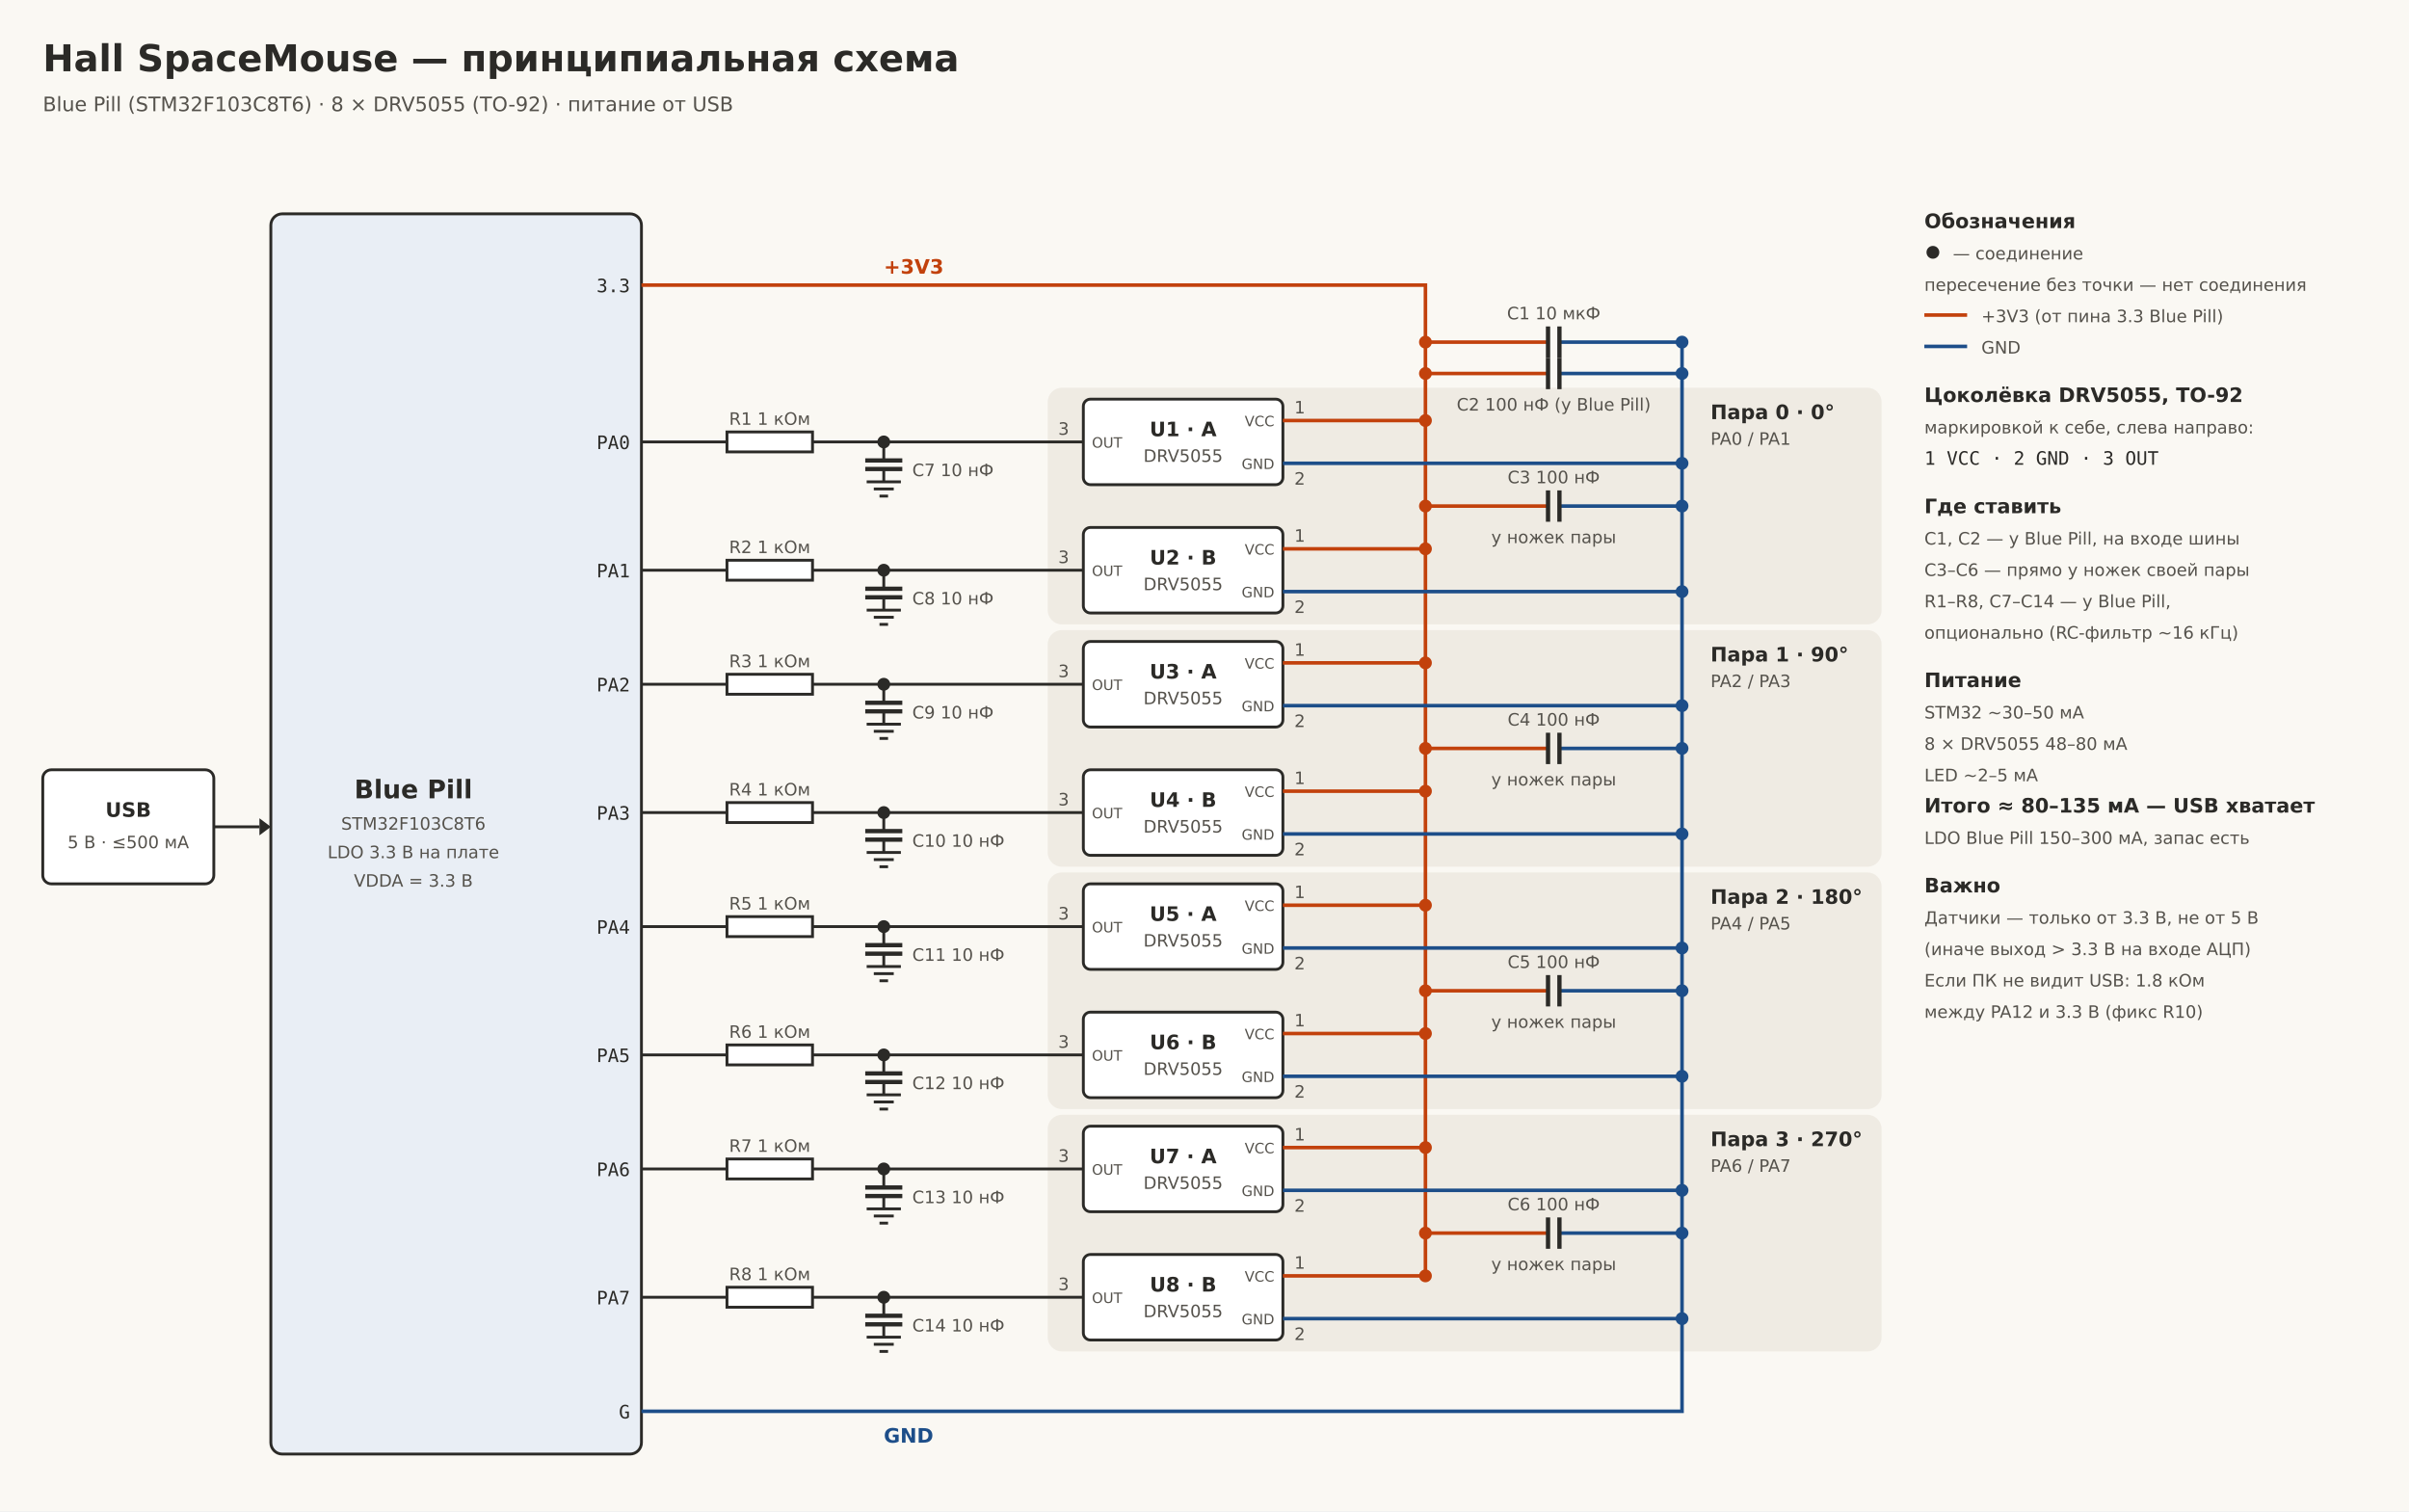
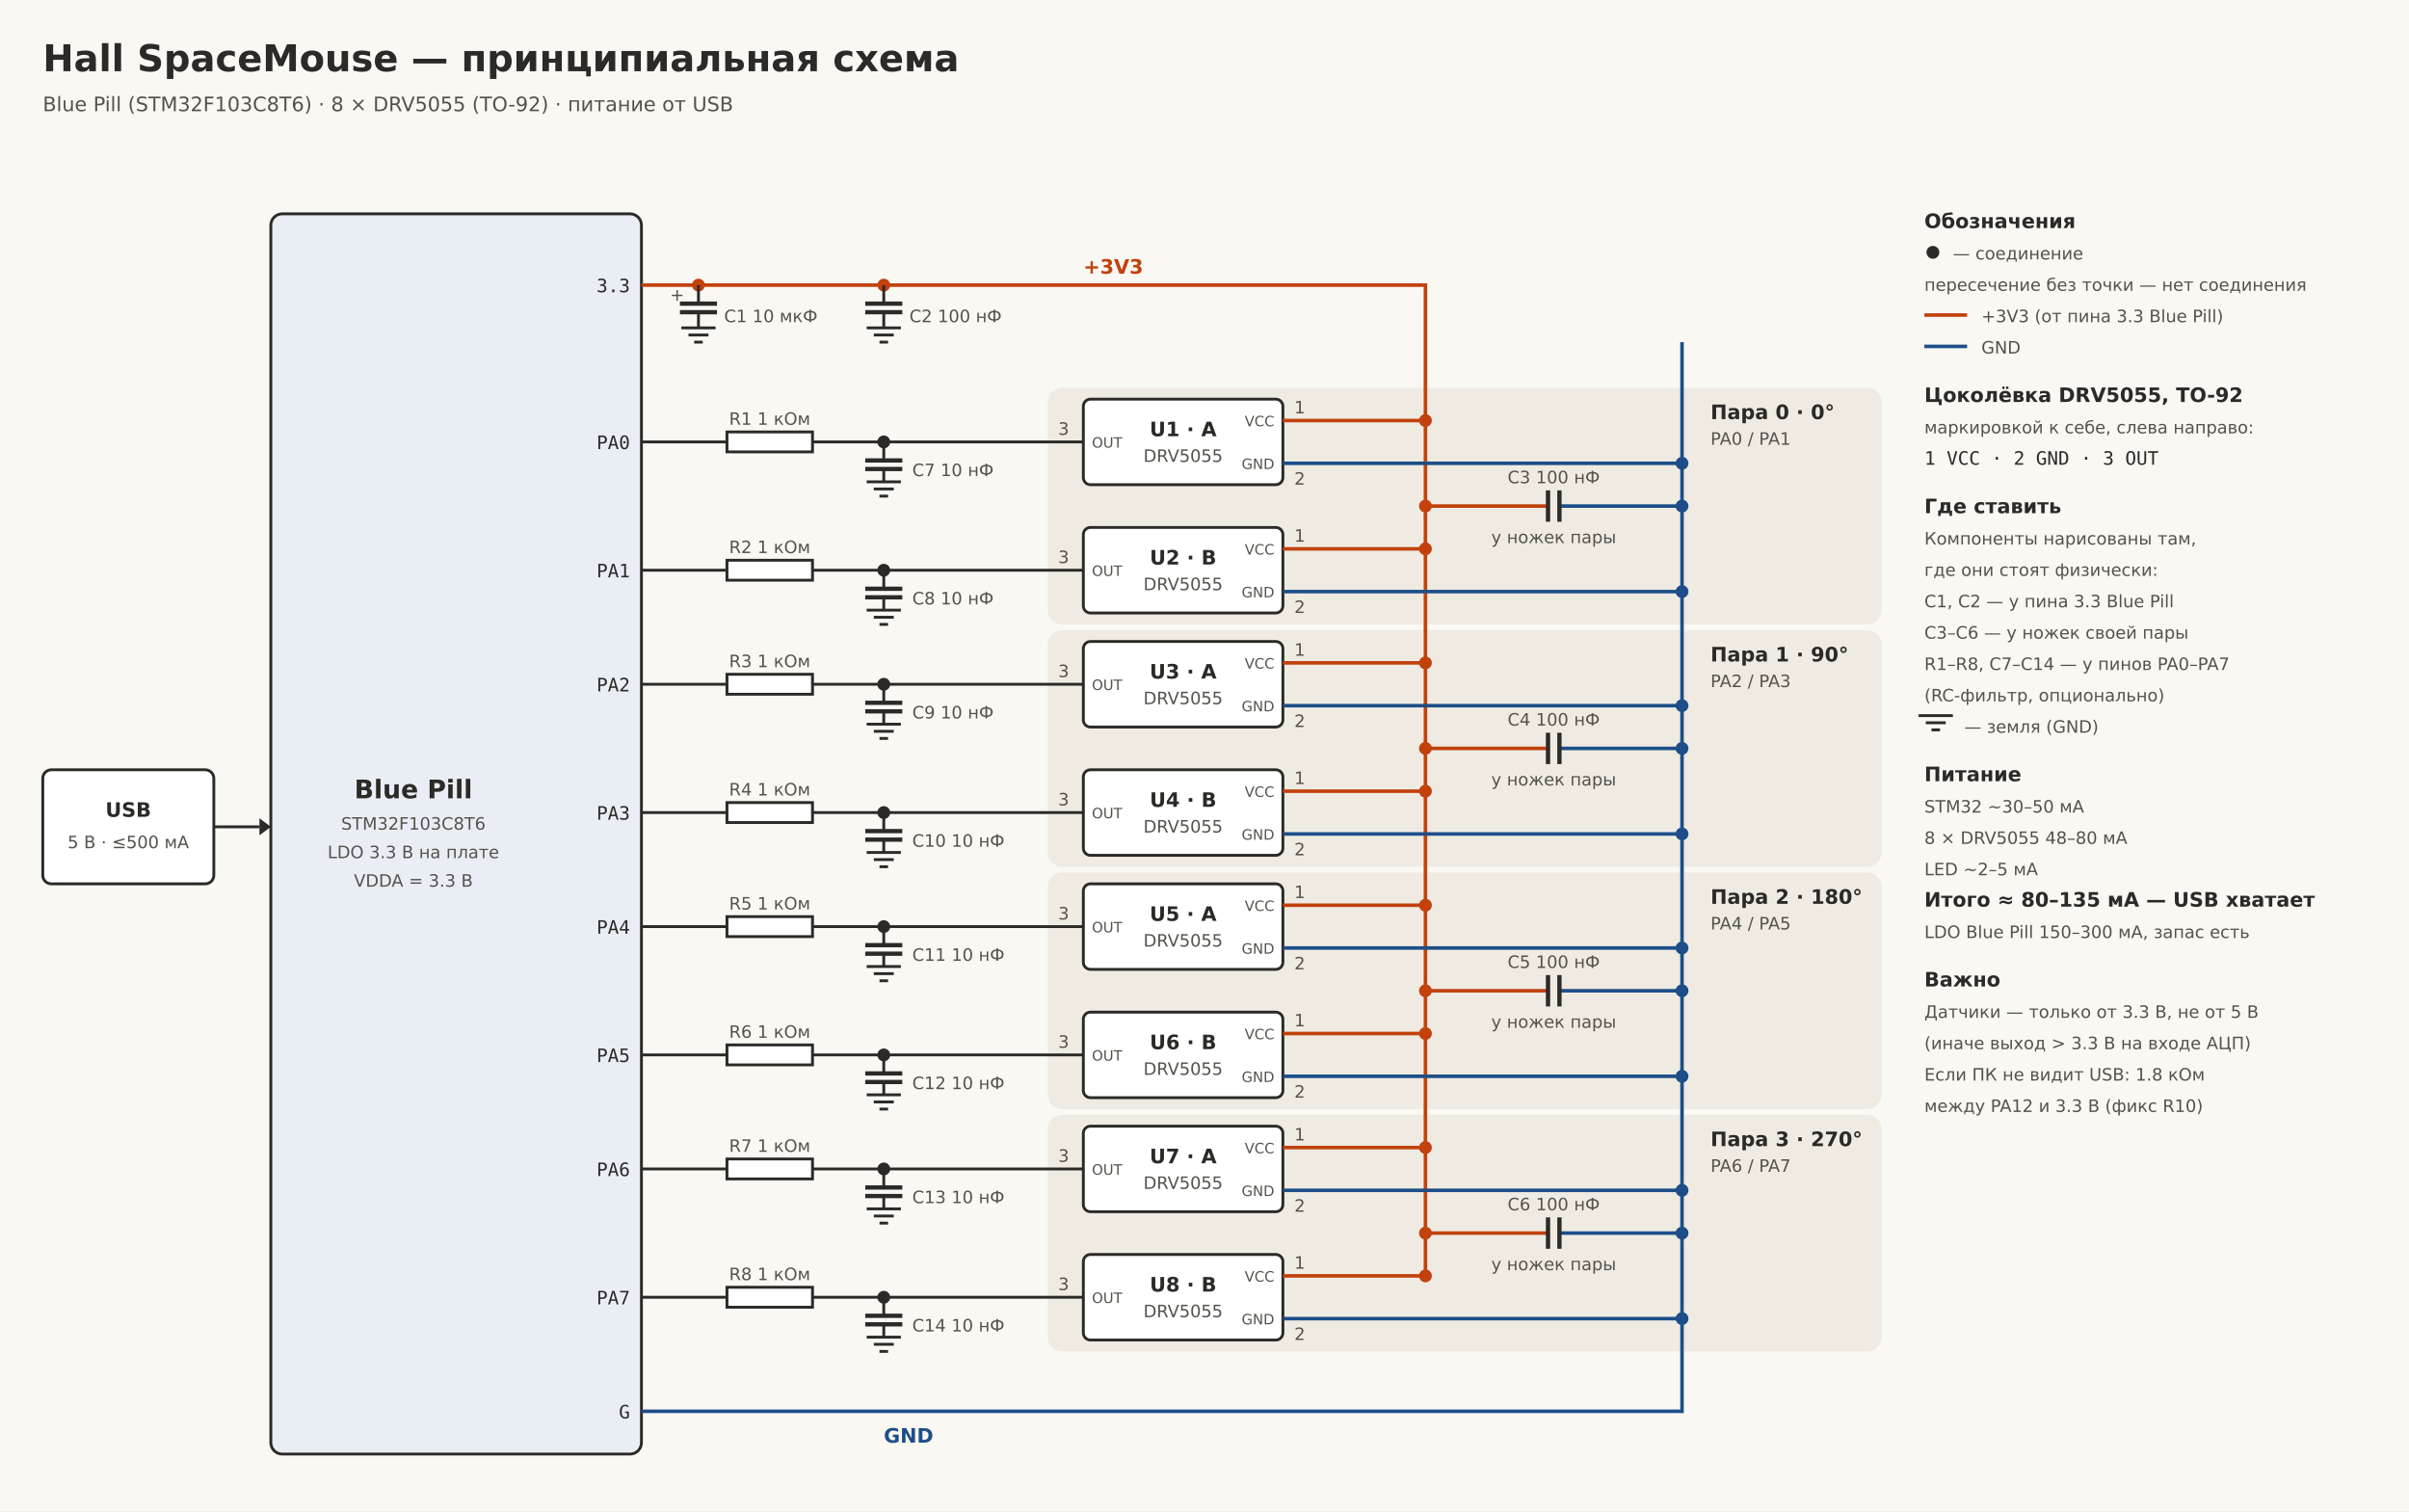
<svg xmlns="http://www.w3.org/2000/svg" width="1690" height="1060" viewBox="0 0 1690 1060" font-family="DejaVu Sans, Arial, sans-serif">
  <style>
.w{stroke:#2b2a27;stroke-width:2;fill:none}
.v{stroke:#c2410c;stroke-width:2.5;fill:none}
.g{stroke:#1d4e89;stroke-width:2.5;fill:none}
.box{fill:#fff;stroke:#2b2a27;stroke-width:2}
.t{font-size:14px;fill:#2b2a27}
.s{font-size:12px;fill:#55524c}
.m{font-family:DejaVu Sans Mono,monospace;font-size:13px;fill:#2b2a27}
.b{font-weight:bold}
.band{fill:#efebe3}
</style>
  <rect width="1690" height="1060" fill="#faf8f3" />
  <text x="30" y="50" class="t b" style="font-size:26px">Hall SpaceMouse — принципиальная схема</text>
  <text x="30" y="78" class="t" style="fill:#55524c">Blue Pill (STM32F103C8T6) · 8 × DRV5055 (TO-92) · питание от USB</text>
  <rect class="band" x="735" y="272" width="585" height="166" rx="10" />
  <text x="1200" y="294" class="t b">Пара 0 · 0°</text>
  <text x="1200" y="312" class="s">PA0 / PA1</text>
  <rect class="band" x="735" y="442" width="585" height="166" rx="10" />
  <text x="1200" y="464" class="t b">Пара 1 · 90°</text>
  <text x="1200" y="482" class="s">PA2 / PA3</text>
  <rect class="band" x="735" y="612" width="585" height="166" rx="10" />
  <text x="1200" y="634" class="t b">Пара 2 · 180°</text>
  <text x="1200" y="652" class="s">PA4 / PA5</text>
  <rect class="band" x="735" y="782" width="585" height="166" rx="10" />
  <text x="1200" y="804" class="t b">Пара 3 · 270°</text>
  <text x="1200" y="822" class="s">PA6 / PA7</text>
  <rect class="box" x="30" y="540" width="120" height="80" rx="6" />
  <text x="90" y="573" class="t b" text-anchor="middle">USB</text>
  <text x="90" y="595" class="s" text-anchor="middle">5 В · ≤500 мА</text>
  <path class="w" d="M150 580 H182" />
  <path d="M182 574 L190 580 L182 586 Z" fill="#2b2a27" />
  <rect x="190" y="150" width="260" height="870" rx="8" fill="#e9eef5" stroke="#2b2a27" stroke-width="2" />
  <text x="290" y="560" class="t b" text-anchor="middle" style="font-size:18px">Blue Pill</text>
  <text x="290" y="582" class="s" text-anchor="middle">STM32F103C8T6</text>
  <text x="290" y="602" class="s" text-anchor="middle">LDO 3.3 В на плате</text>
  <text x="290" y="622" class="s" text-anchor="middle">VDDA = 3.3 В</text>
  <text x="442" y="205" class="m" text-anchor="end">3.3</text>
  <text x="442" y="995" class="m" text-anchor="end">G</text>
  <path class="v" d="M450 200 H1000 V895" />
  <path class="g" d="M450 990 H1180 V240" />
-   <text x="620" y="192" class="t b" style="fill:#c2410c">+3V3</text>
+   <text x="760" y="192" class="t b" style="fill:#c2410c">+3V3</text>
  <text x="620" y="1012" class="t b" style="fill:#1d4e89">GND</text>
-   <path class="v" d="M1000 240 H1086" />
-   <path class="g" d="M1094 240 H1180" />
-   <path class="w" d="M1086 229 V251 M1094 229 V251" style="stroke-width:3" />
-   <text x="1090" y="224" class="s" text-anchor="middle">C1 10 мкФ</text>
-   <circle cx="1000" cy="240" r="4.5" fill="#c2410c" />
-   <circle cx="1180" cy="240" r="4.5" fill="#1d4e89" />
-   <path class="v" d="M1000 262 H1086" />
-   <path class="g" d="M1094 262 H1180" />
-   <path class="w" d="M1086 251 V273 M1094 251 V273" style="stroke-width:3" />
-   <text x="1090" y="246" class="s" text-anchor="middle" />
-   <text x="1090" y="288" class="s" text-anchor="middle">C2 100 нФ  (у Blue Pill)</text>
-   <circle cx="1000" cy="262" r="4.5" fill="#c2410c" />
-   <circle cx="1180" cy="262" r="4.5" fill="#1d4e89" />
+   <circle cx="490" cy="200" r="4.5" fill="#c2410c" />
+   <path class="w" d="M490 200 V213 M490 219 V230" />
+   <path class="w" d="M477 213 H503 M477 219 H503" style="stroke-width:3" />
+   <text x="470" y="211" class="s">+</text>
+   <path class="w" d="M478 230 H502 M483 235 H497 M487 240 H493" />
+   <text x="508" y="226" class="s">C1 10 мкФ</text>
+   <circle cx="620" cy="200" r="4.5" fill="#c2410c" />
+   <path class="w" d="M620 200 V213 M620 219 V230" />
+   <path class="w" d="M607 213 H633 M607 219 H633" style="stroke-width:3" />
+   <path class="w" d="M608 230 H632 M613 235 H627 M617 240 H623" />
+   <text x="638" y="226" class="s">C2 100 нФ</text>
  <text x="442" y="315" class="m" text-anchor="end">PA0</text>
  <path class="w" d="M450 310 H510 M570 310 H760" />
  <rect x="510" y="303" width="60" height="14" fill="#fff" stroke="#2b2a27" stroke-width="2" />
  <text x="540" y="298" class="s" text-anchor="middle">R1 1 кОм</text>
  <circle cx="620" cy="310" r="4.5" fill="#2b2a27" />
  <path class="w" d="M620 310 V323 M620 329 V338" />
  <path class="w" d="M607 323 H633 M607 329 H633" style="stroke-width:3" />
  <path class="w" d="M608 338 H632 M613 343 H627 M617 348 H623" />
  <text x="640" y="334" class="s">C7 10 нФ</text>
  <rect class="box" x="760" y="280" width="140" height="60" rx="5" />
  <text x="830" y="306" class="t b" text-anchor="middle">U1 · A</text>
  <text x="830" y="324" class="s" text-anchor="middle">DRV5055</text>
  <text x="766" y="314" class="s" style="font-size:10px">OUT</text>
  <text x="894" y="299" class="s" text-anchor="end" style="font-size:10px">VCC</text>
  <text x="894" y="329" class="s" text-anchor="end" style="font-size:10px">GND</text>
  <text x="750" y="305" class="s" text-anchor="end">3</text>
  <text x="908" y="290" class="s">1</text>
  <text x="908" y="340" class="s">2</text>
  <path class="v" d="M900 295 H1000" />
  <path class="g" d="M900 325 H1180" />
  <circle cx="1000" cy="295" r="4.5" fill="#c2410c" />
  <circle cx="1180" cy="325" r="4.5" fill="#1d4e89" />
  <text x="442" y="405" class="m" text-anchor="end">PA1</text>
  <path class="w" d="M450 400 H510 M570 400 H760" />
  <rect x="510" y="393" width="60" height="14" fill="#fff" stroke="#2b2a27" stroke-width="2" />
  <text x="540" y="388" class="s" text-anchor="middle">R2 1 кОм</text>
  <circle cx="620" cy="400" r="4.5" fill="#2b2a27" />
  <path class="w" d="M620 400 V413 M620 419 V428" />
  <path class="w" d="M607 413 H633 M607 419 H633" style="stroke-width:3" />
  <path class="w" d="M608 428 H632 M613 433 H627 M617 438 H623" />
  <text x="640" y="424" class="s">C8 10 нФ</text>
  <rect class="box" x="760" y="370" width="140" height="60" rx="5" />
  <text x="830" y="396" class="t b" text-anchor="middle">U2 · B</text>
  <text x="830" y="414" class="s" text-anchor="middle">DRV5055</text>
  <text x="766" y="404" class="s" style="font-size:10px">OUT</text>
  <text x="894" y="389" class="s" text-anchor="end" style="font-size:10px">VCC</text>
  <text x="894" y="419" class="s" text-anchor="end" style="font-size:10px">GND</text>
  <text x="750" y="395" class="s" text-anchor="end">3</text>
  <text x="908" y="380" class="s">1</text>
  <text x="908" y="430" class="s">2</text>
  <path class="v" d="M900 385 H1000" />
  <path class="g" d="M900 415 H1180" />
  <circle cx="1000" cy="385" r="4.5" fill="#c2410c" />
  <circle cx="1180" cy="415" r="4.5" fill="#1d4e89" />
  <text x="442" y="485" class="m" text-anchor="end">PA2</text>
  <path class="w" d="M450 480 H510 M570 480 H760" />
  <rect x="510" y="473" width="60" height="14" fill="#fff" stroke="#2b2a27" stroke-width="2" />
  <text x="540" y="468" class="s" text-anchor="middle">R3 1 кОм</text>
  <circle cx="620" cy="480" r="4.5" fill="#2b2a27" />
  <path class="w" d="M620 480 V493 M620 499 V508" />
  <path class="w" d="M607 493 H633 M607 499 H633" style="stroke-width:3" />
  <path class="w" d="M608 508 H632 M613 513 H627 M617 518 H623" />
  <text x="640" y="504" class="s">C9 10 нФ</text>
  <rect class="box" x="760" y="450" width="140" height="60" rx="5" />
  <text x="830" y="476" class="t b" text-anchor="middle">U3 · A</text>
  <text x="830" y="494" class="s" text-anchor="middle">DRV5055</text>
  <text x="766" y="484" class="s" style="font-size:10px">OUT</text>
  <text x="894" y="469" class="s" text-anchor="end" style="font-size:10px">VCC</text>
  <text x="894" y="499" class="s" text-anchor="end" style="font-size:10px">GND</text>
  <text x="750" y="475" class="s" text-anchor="end">3</text>
  <text x="908" y="460" class="s">1</text>
  <text x="908" y="510" class="s">2</text>
  <path class="v" d="M900 465 H1000" />
  <path class="g" d="M900 495 H1180" />
  <circle cx="1000" cy="465" r="4.5" fill="#c2410c" />
  <circle cx="1180" cy="495" r="4.5" fill="#1d4e89" />
  <text x="442" y="575" class="m" text-anchor="end">PA3</text>
  <path class="w" d="M450 570 H510 M570 570 H760" />
  <rect x="510" y="563" width="60" height="14" fill="#fff" stroke="#2b2a27" stroke-width="2" />
  <text x="540" y="558" class="s" text-anchor="middle">R4 1 кОм</text>
  <circle cx="620" cy="570" r="4.5" fill="#2b2a27" />
  <path class="w" d="M620 570 V583 M620 589 V598" />
  <path class="w" d="M607 583 H633 M607 589 H633" style="stroke-width:3" />
  <path class="w" d="M608 598 H632 M613 603 H627 M617 608 H623" />
  <text x="640" y="594" class="s">C10 10 нФ</text>
  <rect class="box" x="760" y="540" width="140" height="60" rx="5" />
  <text x="830" y="566" class="t b" text-anchor="middle">U4 · B</text>
  <text x="830" y="584" class="s" text-anchor="middle">DRV5055</text>
  <text x="766" y="574" class="s" style="font-size:10px">OUT</text>
  <text x="894" y="559" class="s" text-anchor="end" style="font-size:10px">VCC</text>
  <text x="894" y="589" class="s" text-anchor="end" style="font-size:10px">GND</text>
  <text x="750" y="565" class="s" text-anchor="end">3</text>
  <text x="908" y="550" class="s">1</text>
  <text x="908" y="600" class="s">2</text>
  <path class="v" d="M900 555 H1000" />
  <path class="g" d="M900 585 H1180" />
  <circle cx="1000" cy="555" r="4.5" fill="#c2410c" />
  <circle cx="1180" cy="585" r="4.5" fill="#1d4e89" />
  <text x="442" y="655" class="m" text-anchor="end">PA4</text>
  <path class="w" d="M450 650 H510 M570 650 H760" />
  <rect x="510" y="643" width="60" height="14" fill="#fff" stroke="#2b2a27" stroke-width="2" />
  <text x="540" y="638" class="s" text-anchor="middle">R5 1 кОм</text>
  <circle cx="620" cy="650" r="4.5" fill="#2b2a27" />
  <path class="w" d="M620 650 V663 M620 669 V678" />
  <path class="w" d="M607 663 H633 M607 669 H633" style="stroke-width:3" />
  <path class="w" d="M608 678 H632 M613 683 H627 M617 688 H623" />
  <text x="640" y="674" class="s">C11 10 нФ</text>
  <rect class="box" x="760" y="620" width="140" height="60" rx="5" />
  <text x="830" y="646" class="t b" text-anchor="middle">U5 · A</text>
  <text x="830" y="664" class="s" text-anchor="middle">DRV5055</text>
  <text x="766" y="654" class="s" style="font-size:10px">OUT</text>
  <text x="894" y="639" class="s" text-anchor="end" style="font-size:10px">VCC</text>
  <text x="894" y="669" class="s" text-anchor="end" style="font-size:10px">GND</text>
  <text x="750" y="645" class="s" text-anchor="end">3</text>
  <text x="908" y="630" class="s">1</text>
  <text x="908" y="680" class="s">2</text>
  <path class="v" d="M900 635 H1000" />
  <path class="g" d="M900 665 H1180" />
  <circle cx="1000" cy="635" r="4.5" fill="#c2410c" />
  <circle cx="1180" cy="665" r="4.5" fill="#1d4e89" />
  <text x="442" y="745" class="m" text-anchor="end">PA5</text>
  <path class="w" d="M450 740 H510 M570 740 H760" />
  <rect x="510" y="733" width="60" height="14" fill="#fff" stroke="#2b2a27" stroke-width="2" />
  <text x="540" y="728" class="s" text-anchor="middle">R6 1 кОм</text>
  <circle cx="620" cy="740" r="4.5" fill="#2b2a27" />
  <path class="w" d="M620 740 V753 M620 759 V768" />
  <path class="w" d="M607 753 H633 M607 759 H633" style="stroke-width:3" />
  <path class="w" d="M608 768 H632 M613 773 H627 M617 778 H623" />
  <text x="640" y="764" class="s">C12 10 нФ</text>
  <rect class="box" x="760" y="710" width="140" height="60" rx="5" />
  <text x="830" y="736" class="t b" text-anchor="middle">U6 · B</text>
  <text x="830" y="754" class="s" text-anchor="middle">DRV5055</text>
  <text x="766" y="744" class="s" style="font-size:10px">OUT</text>
  <text x="894" y="729" class="s" text-anchor="end" style="font-size:10px">VCC</text>
  <text x="894" y="759" class="s" text-anchor="end" style="font-size:10px">GND</text>
  <text x="750" y="735" class="s" text-anchor="end">3</text>
  <text x="908" y="720" class="s">1</text>
  <text x="908" y="770" class="s">2</text>
  <path class="v" d="M900 725 H1000" />
  <path class="g" d="M900 755 H1180" />
  <circle cx="1000" cy="725" r="4.5" fill="#c2410c" />
  <circle cx="1180" cy="755" r="4.5" fill="#1d4e89" />
  <text x="442" y="825" class="m" text-anchor="end">PA6</text>
  <path class="w" d="M450 820 H510 M570 820 H760" />
  <rect x="510" y="813" width="60" height="14" fill="#fff" stroke="#2b2a27" stroke-width="2" />
  <text x="540" y="808" class="s" text-anchor="middle">R7 1 кОм</text>
  <circle cx="620" cy="820" r="4.5" fill="#2b2a27" />
  <path class="w" d="M620 820 V833 M620 839 V848" />
  <path class="w" d="M607 833 H633 M607 839 H633" style="stroke-width:3" />
  <path class="w" d="M608 848 H632 M613 853 H627 M617 858 H623" />
  <text x="640" y="844" class="s">C13 10 нФ</text>
  <rect class="box" x="760" y="790" width="140" height="60" rx="5" />
  <text x="830" y="816" class="t b" text-anchor="middle">U7 · A</text>
  <text x="830" y="834" class="s" text-anchor="middle">DRV5055</text>
  <text x="766" y="824" class="s" style="font-size:10px">OUT</text>
  <text x="894" y="809" class="s" text-anchor="end" style="font-size:10px">VCC</text>
  <text x="894" y="839" class="s" text-anchor="end" style="font-size:10px">GND</text>
  <text x="750" y="815" class="s" text-anchor="end">3</text>
  <text x="908" y="800" class="s">1</text>
  <text x="908" y="850" class="s">2</text>
  <path class="v" d="M900 805 H1000" />
  <path class="g" d="M900 835 H1180" />
  <circle cx="1000" cy="805" r="4.5" fill="#c2410c" />
  <circle cx="1180" cy="835" r="4.5" fill="#1d4e89" />
  <text x="442" y="915" class="m" text-anchor="end">PA7</text>
  <path class="w" d="M450 910 H510 M570 910 H760" />
  <rect x="510" y="903" width="60" height="14" fill="#fff" stroke="#2b2a27" stroke-width="2" />
  <text x="540" y="898" class="s" text-anchor="middle">R8 1 кОм</text>
  <circle cx="620" cy="910" r="4.5" fill="#2b2a27" />
  <path class="w" d="M620 910 V923 M620 929 V938" />
  <path class="w" d="M607 923 H633 M607 929 H633" style="stroke-width:3" />
  <path class="w" d="M608 938 H632 M613 943 H627 M617 948 H623" />
  <text x="640" y="934" class="s">C14 10 нФ</text>
  <rect class="box" x="760" y="880" width="140" height="60" rx="5" />
  <text x="830" y="906" class="t b" text-anchor="middle">U8 · B</text>
  <text x="830" y="924" class="s" text-anchor="middle">DRV5055</text>
  <text x="766" y="914" class="s" style="font-size:10px">OUT</text>
  <text x="894" y="899" class="s" text-anchor="end" style="font-size:10px">VCC</text>
  <text x="894" y="929" class="s" text-anchor="end" style="font-size:10px">GND</text>
  <text x="750" y="905" class="s" text-anchor="end">3</text>
  <text x="908" y="890" class="s">1</text>
  <text x="908" y="940" class="s">2</text>
  <path class="v" d="M900 895 H1000" />
  <path class="g" d="M900 925 H1180" />
  <circle cx="1000" cy="895" r="4.5" fill="#c2410c" />
  <circle cx="1180" cy="925" r="4.5" fill="#1d4e89" />
  <path class="v" d="M1000 355 H1086" />
  <path class="g" d="M1094 355 H1180" />
  <path class="w" d="M1086 344 V366 M1094 344 V366" style="stroke-width:3" />
  <text x="1090" y="339" class="s" text-anchor="middle">C3 100 нФ</text>
  <text x="1090" y="381" class="s" text-anchor="middle">у ножек пары</text>
  <circle cx="1000" cy="355" r="4.5" fill="#c2410c" />
  <circle cx="1180" cy="355" r="4.5" fill="#1d4e89" />
  <path class="v" d="M1000 525 H1086" />
  <path class="g" d="M1094 525 H1180" />
  <path class="w" d="M1086 514 V536 M1094 514 V536" style="stroke-width:3" />
  <text x="1090" y="509" class="s" text-anchor="middle">C4 100 нФ</text>
  <text x="1090" y="551" class="s" text-anchor="middle">у ножек пары</text>
  <circle cx="1000" cy="525" r="4.5" fill="#c2410c" />
  <circle cx="1180" cy="525" r="4.5" fill="#1d4e89" />
  <path class="v" d="M1000 695 H1086" />
  <path class="g" d="M1094 695 H1180" />
  <path class="w" d="M1086 684 V706 M1094 684 V706" style="stroke-width:3" />
  <text x="1090" y="679" class="s" text-anchor="middle">C5 100 нФ</text>
  <text x="1090" y="721" class="s" text-anchor="middle">у ножек пары</text>
  <circle cx="1000" cy="695" r="4.5" fill="#c2410c" />
  <circle cx="1180" cy="695" r="4.5" fill="#1d4e89" />
  <path class="v" d="M1000 865 H1086" />
  <path class="g" d="M1094 865 H1180" />
  <path class="w" d="M1086 854 V876 M1094 854 V876" style="stroke-width:3" />
  <text x="1090" y="849" class="s" text-anchor="middle">C6 100 нФ</text>
  <text x="1090" y="891" class="s" text-anchor="middle">у ножек пары</text>
  <circle cx="1000" cy="865" r="4.5" fill="#c2410c" />
  <circle cx="1180" cy="865" r="4.5" fill="#1d4e89" />
  <text x="1350" y="160" class="t b">Обозначения</text>
  <circle cx="1356" cy="177" r="4.5" fill="#2b2a27" />
  <text x="1370" y="182" class="s">— соединение</text>
  <text x="1350" y="204" class="s">пересечение без точки — нет соединения</text>
  <path class="v" d="M1350 221 H1380" />
  <text x="1390" y="226" class="s">+3V3 (от пина 3.3 Blue Pill)</text>
  <path class="g" d="M1350 243 H1380" />
  <text x="1390" y="248" class="s">GND</text>
  <text x="1350" y="282" class="t b">Цоколёвка DRV5055, TO-92</text>
  <text x="1350" y="304" class="s">маркировкой к себе, слева направо:</text>
  <text x="1350" y="326" class="m">1 VCC · 2 GND · 3 OUT</text>
  <text x="1350" y="360" class="t b">Где ставить</text>
-   <text x="1350" y="382" class="s">C1, C2 — у Blue Pill, на входе шины</text>
-   <text x="1350" y="404" class="s">C3–C6 — прямо у ножек своей пары</text>
-   <text x="1350" y="426" class="s">R1–R8, C7–C14 — у Blue Pill,</text>
-   <text x="1350" y="448" class="s">опционально (RC-фильтр ~16 кГц)</text>
-   <text x="1350" y="482" class="t b">Питание</text>
-   <text x="1350" y="504" class="s">STM32 ~30–50 мА</text>
-   <text x="1350" y="526" class="s">8 × DRV5055 48–80 мА</text>
-   <text x="1350" y="548" class="s">LED ~2–5 мА</text>
-   <text x="1350" y="570" class="t b">Итого ≈ 80–135 мА — USB хватает</text>
-   <text x="1350" y="592" class="s">LDO Blue Pill 150–300 мА, запас есть</text>
-   <text x="1350" y="626" class="t b">Важно</text>
-   <text x="1350" y="648" class="s">Датчики — только от 3.3 В, не от 5 В</text>
-   <text x="1350" y="670" class="s">(иначе выход &gt; 3.3 В на входе АЦП)</text>
-   <text x="1350" y="692" class="s">Если ПК не видит USB: 1.8 кОм</text>
-   <text x="1350" y="714" class="s">между PA12 и 3.3 В (фикс R10)</text>
+   <text x="1350" y="382" class="s">Компоненты нарисованы там,</text>
+   <text x="1350" y="404" class="s">где они стоят физически:</text>
+   <text x="1350" y="426" class="s">C1, C2 — у пина 3.3 Blue Pill</text>
+   <text x="1350" y="448" class="s">C3–C6 — у ножек своей пары</text>
+   <text x="1350" y="470" class="s">R1–R8, C7–C14 — у пинов PA0–PA7</text>
+   <text x="1350" y="492" class="s">(RC-фильтр, опционально)</text>
+   <path class="w" d="M1346 502 H1370 M1351 507 H1365 M1355 512 H1361" />
+   <text x="1378" y="514" class="s">— земля (GND)</text>
+   <text x="1350" y="548" class="t b">Питание</text>
+   <text x="1350" y="570" class="s">STM32 ~30–50 мА</text>
+   <text x="1350" y="592" class="s">8 × DRV5055 48–80 мА</text>
+   <text x="1350" y="614" class="s">LED ~2–5 мА</text>
+   <text x="1350" y="636" class="t b">Итого ≈ 80–135 мА — USB хватает</text>
+   <text x="1350" y="658" class="s">LDO Blue Pill 150–300 мА, запас есть</text>
+   <text x="1350" y="692" class="t b">Важно</text>
+   <text x="1350" y="714" class="s">Датчики — только от 3.3 В, не от 5 В</text>
+   <text x="1350" y="736" class="s">(иначе выход &gt; 3.3 В на входе АЦП)</text>
+   <text x="1350" y="758" class="s">Если ПК не видит USB: 1.8 кОм</text>
+   <text x="1350" y="780" class="s">между PA12 и 3.3 В (фикс R10)</text>
</svg>
